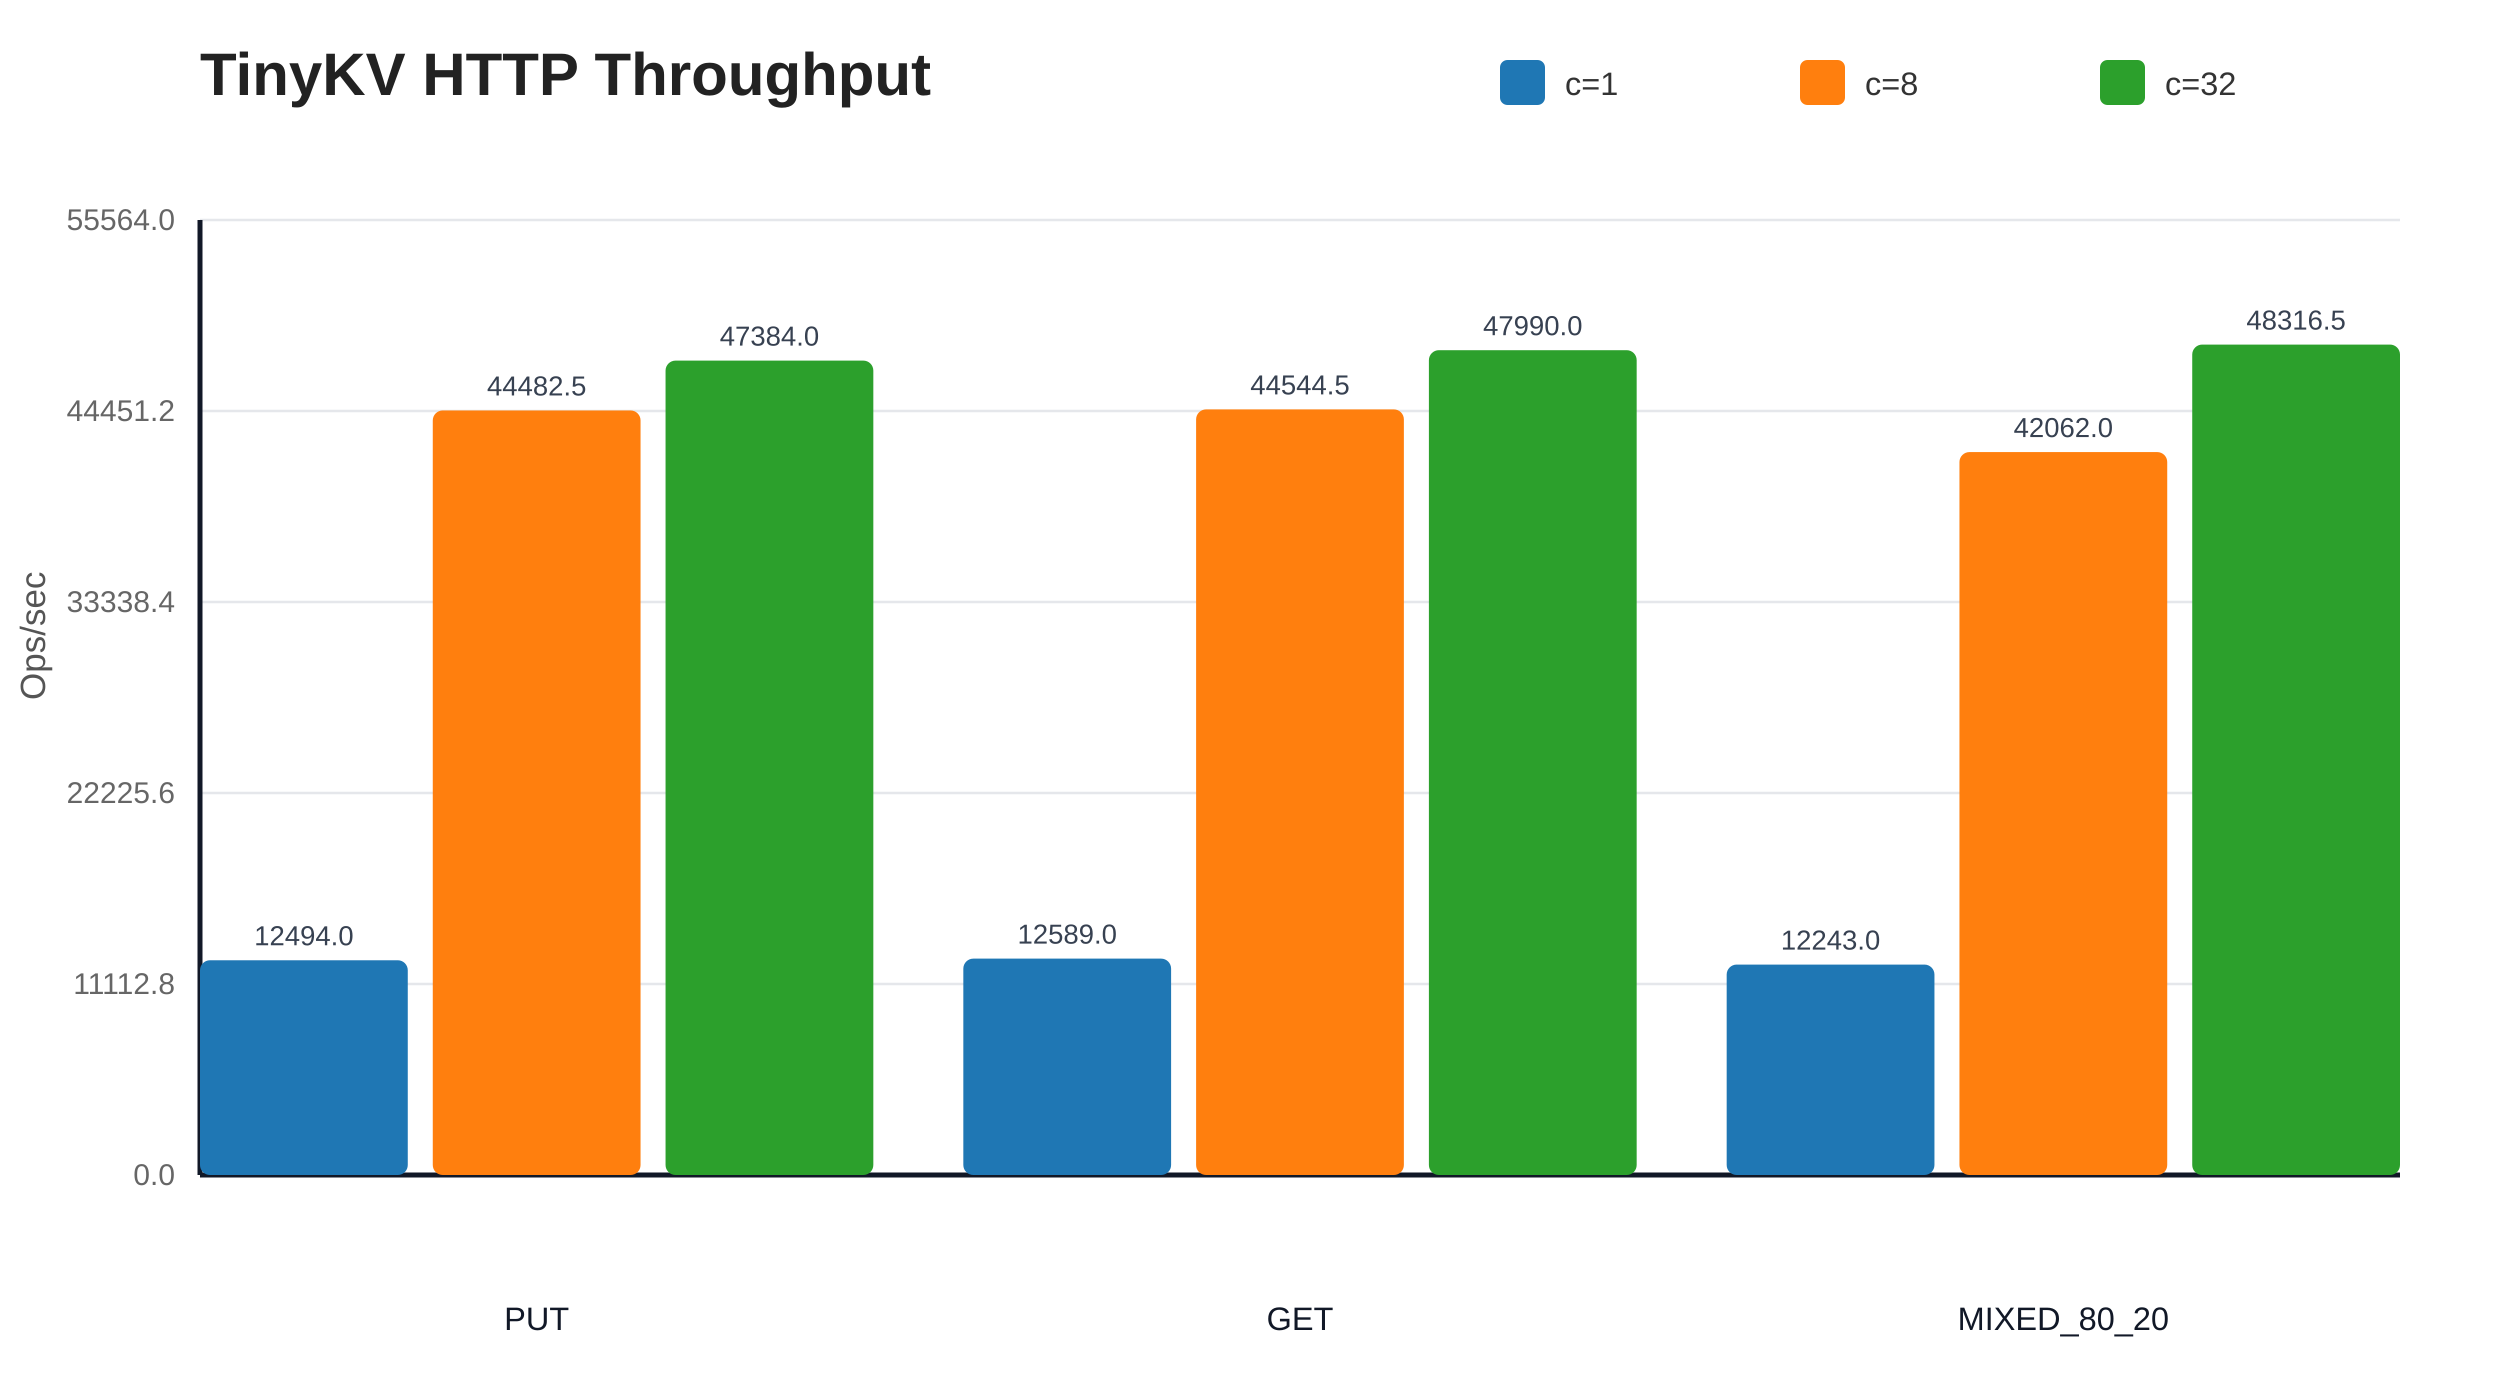
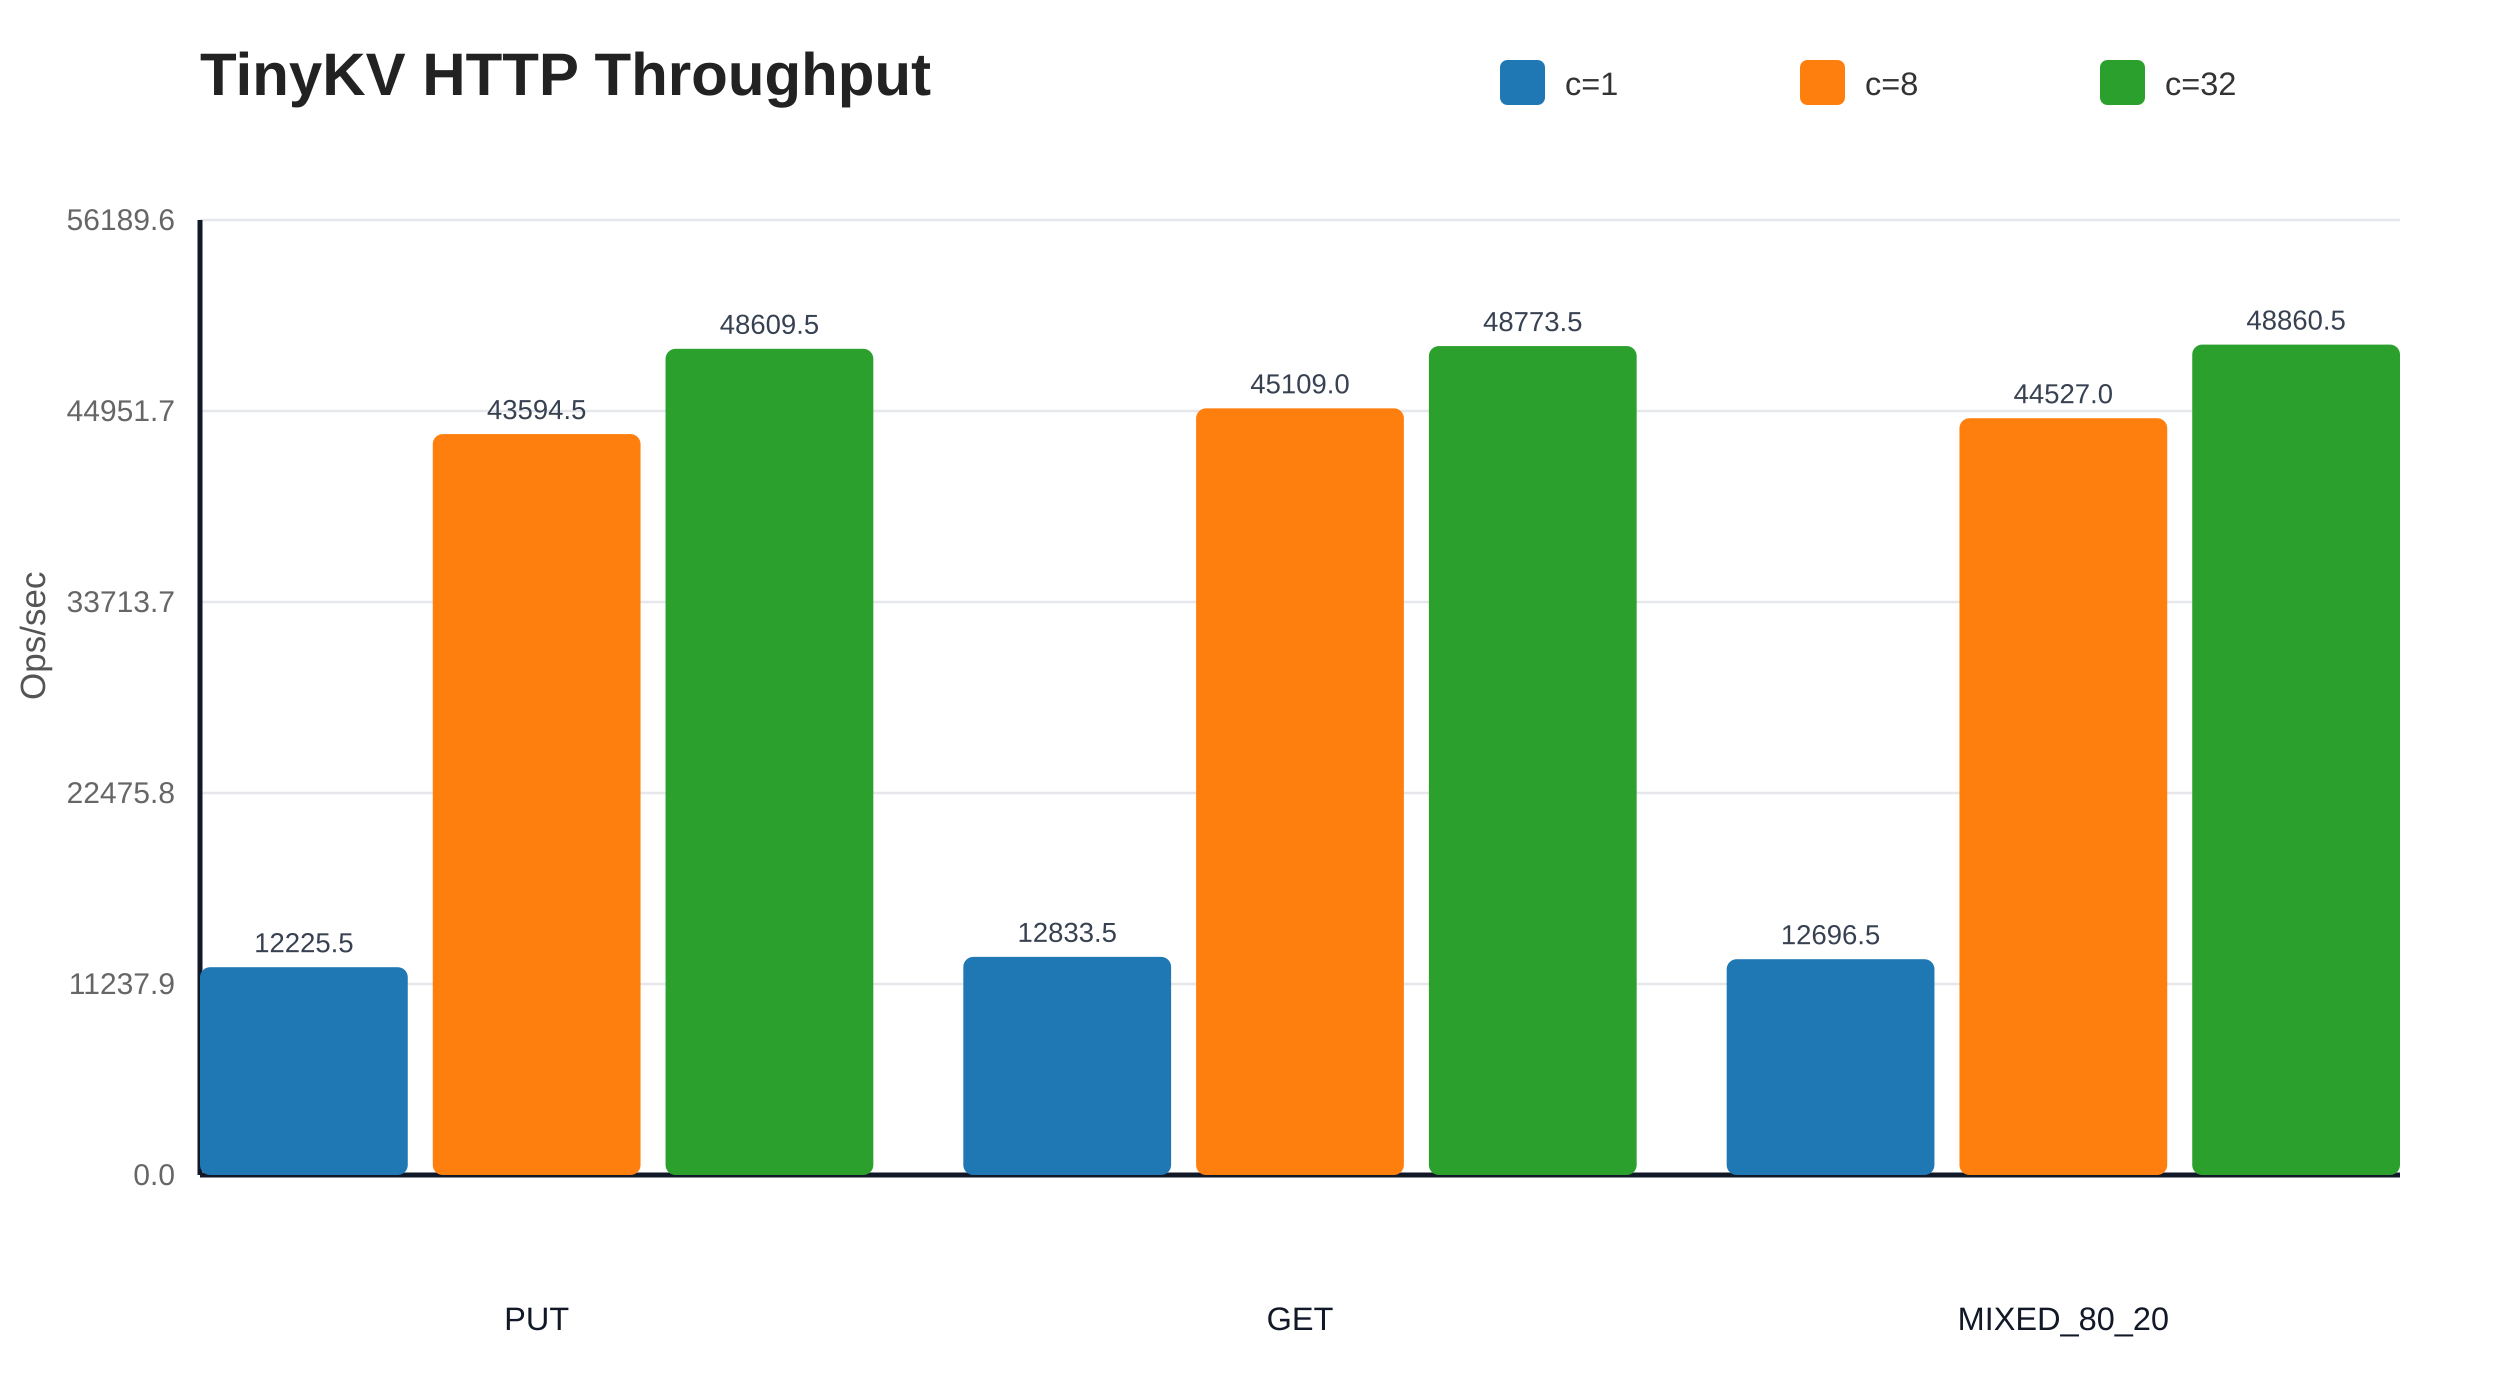
<svg xmlns="http://www.w3.org/2000/svg" width="1000" height="560" viewBox="0 0 1000 560">
  <rect width="100%" height="100%" fill="#ffffff" />
  <text x="80" y="38" font-family="Arial, sans-serif" font-size="24" font-weight="700" fill="#222">TinyKV HTTP Throughput</text>
  <text x="18" y="280" transform="rotate(-90 18,280)" font-family="Arial, sans-serif" font-size="14" fill="#555">Ops/sec</text>
  <rect x="600.00" y="24" width="18" height="18" rx="3" fill="#1f77b4" />
  <text x="626.00" y="38" font-family="Arial, sans-serif" font-size="13" fill="#333">c=1</text>
  <rect x="720.00" y="24" width="18" height="18" rx="3" fill="#ff7f0e" />
  <text x="746.00" y="38" font-family="Arial, sans-serif" font-size="13" fill="#333">c=8</text>
  <rect x="840.00" y="24" width="18" height="18" rx="3" fill="#2ca02c" />
  <text x="866.00" y="38" font-family="Arial, sans-serif" font-size="13" fill="#333">c=32</text>
  <line x1="80" y1="470.00" x2="960" y2="470.00" stroke="#e5e7eb" stroke-width="1" />
  <text x="70" y="474.00" font-family="Arial, sans-serif" font-size="12" text-anchor="end" fill="#666">0.0</text>
  <line x1="80" y1="393.60" x2="960" y2="393.60" stroke="#e5e7eb" stroke-width="1" />
-   <text x="70" y="397.60" font-family="Arial, sans-serif" font-size="12" text-anchor="end" fill="#666">11112.8</text>
+   <text x="70" y="397.60" font-family="Arial, sans-serif" font-size="12" text-anchor="end" fill="#666">11237.9</text>
  <line x1="80" y1="317.20" x2="960" y2="317.20" stroke="#e5e7eb" stroke-width="1" />
-   <text x="70" y="321.20" font-family="Arial, sans-serif" font-size="12" text-anchor="end" fill="#666">22225.6</text>
+   <text x="70" y="321.20" font-family="Arial, sans-serif" font-size="12" text-anchor="end" fill="#666">22475.8</text>
  <line x1="80" y1="240.80" x2="960" y2="240.80" stroke="#e5e7eb" stroke-width="1" />
-   <text x="70" y="244.80" font-family="Arial, sans-serif" font-size="12" text-anchor="end" fill="#666">33338.4</text>
+   <text x="70" y="244.80" font-family="Arial, sans-serif" font-size="12" text-anchor="end" fill="#666">33713.7</text>
  <line x1="80" y1="164.40" x2="960" y2="164.40" stroke="#e5e7eb" stroke-width="1" />
-   <text x="70" y="168.40" font-family="Arial, sans-serif" font-size="12" text-anchor="end" fill="#666">44451.2</text>
+   <text x="70" y="168.40" font-family="Arial, sans-serif" font-size="12" text-anchor="end" fill="#666">44951.7</text>
  <line x1="80" y1="88.00" x2="960" y2="88.00" stroke="#e5e7eb" stroke-width="1" />
-   <text x="70" y="92.00" font-family="Arial, sans-serif" font-size="12" text-anchor="end" fill="#666">55564.0</text>
+   <text x="70" y="92.00" font-family="Arial, sans-serif" font-size="12" text-anchor="end" fill="#666">56189.6</text>
  <line x1="80" y1="470" x2="960" y2="470" stroke="#111827" stroke-width="2" />
  <line x1="80" y1="88" x2="80" y2="470" stroke="#111827" stroke-width="2" />
-   <rect x="80.00" y="384.10" width="83.11" height="85.90" rx="4" fill="#1f77b4" />
-   <text x="121.56" y="378.10" font-family="Arial, sans-serif" font-size="11" text-anchor="middle" fill="#374151">12494.0</text>
-   <rect x="173.11" y="164.18" width="83.11" height="305.82" rx="4" fill="#ff7f0e" />
-   <text x="214.67" y="158.18" font-family="Arial, sans-serif" font-size="11" text-anchor="middle" fill="#374151">44482.5</text>
-   <rect x="266.22" y="144.24" width="83.11" height="325.76" rx="4" fill="#2ca02c" />
-   <text x="307.78" y="138.24" font-family="Arial, sans-serif" font-size="11" text-anchor="middle" fill="#374151">47384.0</text>
+   <rect x="80.00" y="386.89" width="83.11" height="83.11" rx="4" fill="#1f77b4" />
+   <text x="121.56" y="380.89" font-family="Arial, sans-serif" font-size="11" text-anchor="middle" fill="#374151">12225.5</text>
+   <rect x="173.11" y="173.63" width="83.11" height="296.37" rx="4" fill="#ff7f0e" />
+   <text x="214.67" y="167.63" font-family="Arial, sans-serif" font-size="11" text-anchor="middle" fill="#374151">43594.5</text>
+   <rect x="266.22" y="139.53" width="83.11" height="330.47" rx="4" fill="#2ca02c" />
+   <text x="307.78" y="133.53" font-family="Arial, sans-serif" font-size="11" text-anchor="middle" fill="#374151">48609.5</text>
  <text x="214.67" y="532" font-family="Arial, sans-serif" font-size="13" text-anchor="middle" fill="#111827">PUT</text>
-   <rect x="385.33" y="383.45" width="83.11" height="86.55" rx="4" fill="#1f77b4" />
-   <text x="426.89" y="377.45" font-family="Arial, sans-serif" font-size="11" text-anchor="middle" fill="#374151">12589.0</text>
-   <rect x="478.44" y="163.76" width="83.11" height="306.24" rx="4" fill="#ff7f0e" />
-   <text x="520.00" y="157.76" font-family="Arial, sans-serif" font-size="11" text-anchor="middle" fill="#374151">44544.5</text>
-   <rect x="571.56" y="140.07" width="83.11" height="329.93" rx="4" fill="#2ca02c" />
-   <text x="613.11" y="134.07" font-family="Arial, sans-serif" font-size="11" text-anchor="middle" fill="#374151">47990.0</text>
+   <rect x="385.33" y="382.75" width="83.11" height="87.25" rx="4" fill="#1f77b4" />
+   <text x="426.89" y="376.75" font-family="Arial, sans-serif" font-size="11" text-anchor="middle" fill="#374151">12833.5</text>
+   <rect x="478.44" y="163.33" width="83.11" height="306.67" rx="4" fill="#ff7f0e" />
+   <text x="520.00" y="157.33" font-family="Arial, sans-serif" font-size="11" text-anchor="middle" fill="#374151">45109.0</text>
+   <rect x="571.56" y="138.42" width="83.11" height="331.58" rx="4" fill="#2ca02c" />
+   <text x="613.11" y="132.42" font-family="Arial, sans-serif" font-size="11" text-anchor="middle" fill="#374151">48773.5</text>
  <text x="520.00" y="532" font-family="Arial, sans-serif" font-size="13" text-anchor="middle" fill="#111827">GET</text>
-   <rect x="690.67" y="385.83" width="83.11" height="84.17" rx="4" fill="#1f77b4" />
-   <text x="732.22" y="379.83" font-family="Arial, sans-serif" font-size="11" text-anchor="middle" fill="#374151">12243.0</text>
-   <rect x="783.78" y="180.83" width="83.11" height="289.17" rx="4" fill="#ff7f0e" />
-   <text x="825.33" y="174.83" font-family="Arial, sans-serif" font-size="11" text-anchor="middle" fill="#374151">42062.0</text>
+   <rect x="690.67" y="383.68" width="83.11" height="86.32" rx="4" fill="#1f77b4" />
+   <text x="732.22" y="377.68" font-family="Arial, sans-serif" font-size="11" text-anchor="middle" fill="#374151">12696.5</text>
+   <rect x="783.78" y="167.29" width="83.11" height="302.71" rx="4" fill="#ff7f0e" />
+   <text x="825.33" y="161.29" font-family="Arial, sans-serif" font-size="11" text-anchor="middle" fill="#374151">44527.0</text>
  <rect x="876.89" y="137.83" width="83.11" height="332.17" rx="4" fill="#2ca02c" />
-   <text x="918.44" y="131.83" font-family="Arial, sans-serif" font-size="11" text-anchor="middle" fill="#374151">48316.5</text>
+   <text x="918.44" y="131.83" font-family="Arial, sans-serif" font-size="11" text-anchor="middle" fill="#374151">48860.5</text>
  <text x="825.33" y="532" font-family="Arial, sans-serif" font-size="13" text-anchor="middle" fill="#111827">MIXED_80_20</text>
</svg>
